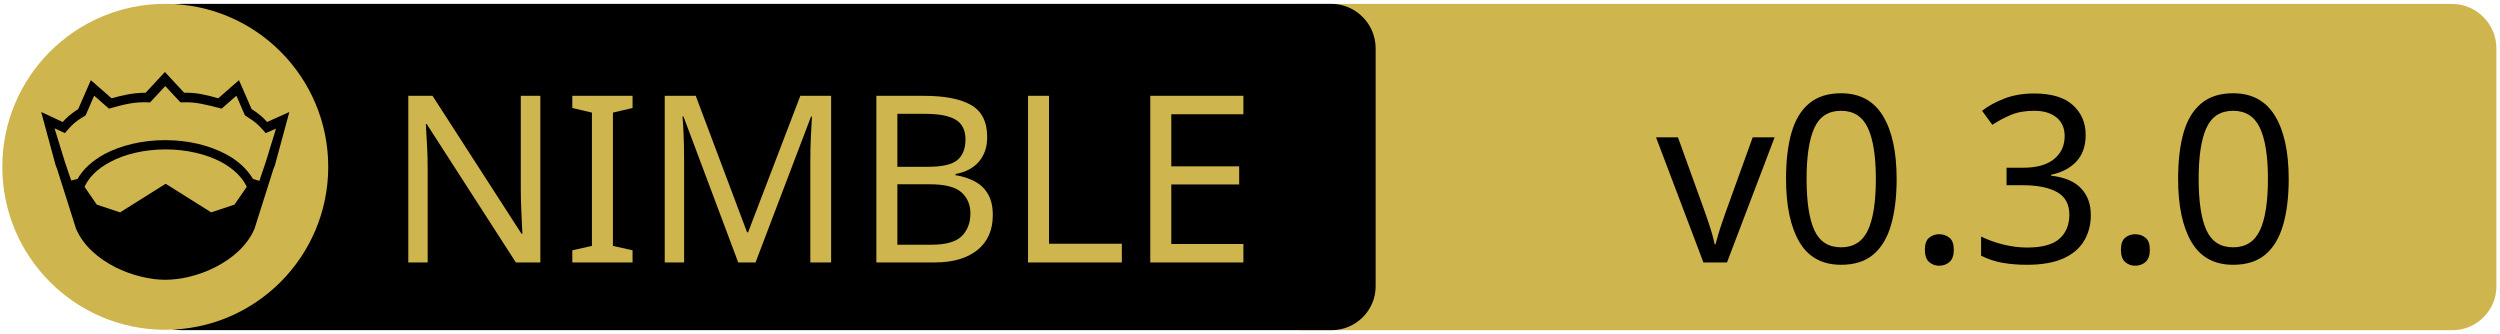
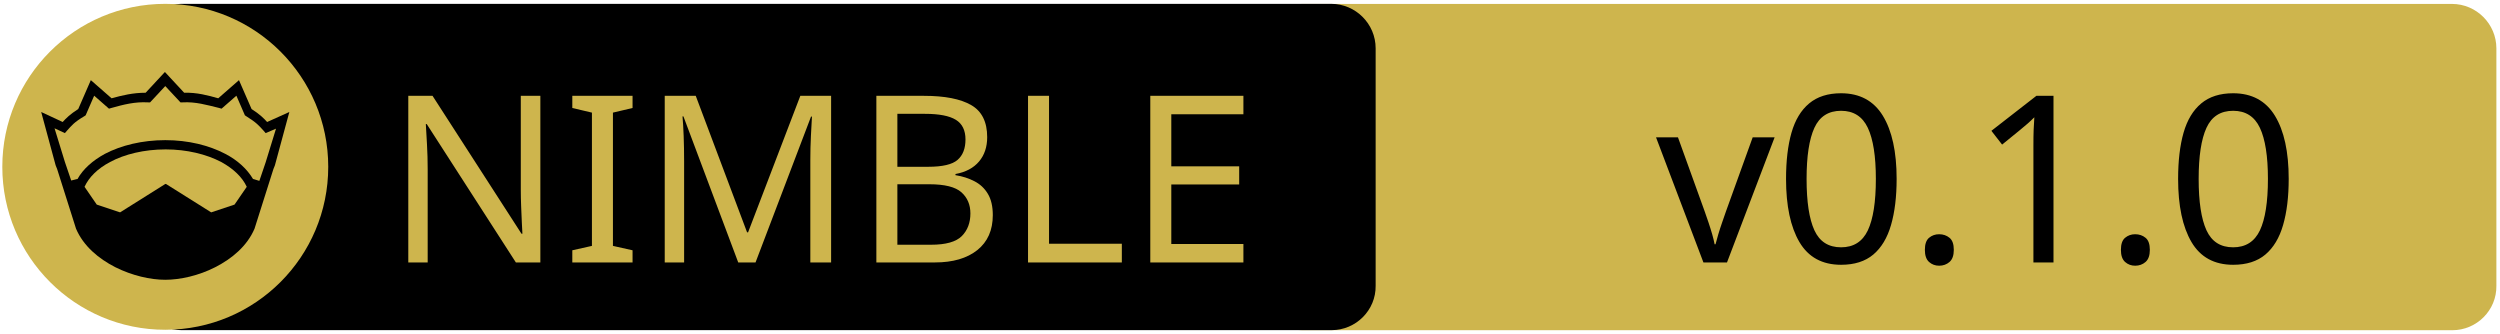
<svg xmlns="http://www.w3.org/2000/svg" xmlns:xlink="http://www.w3.org/1999/xlink" width="675" height="90" xml:space="preserve" version="1.1">
-   <a xlink:href="https://github.com/cryo2010/nim-navi">
+   <a xlink:href="https://github.com/nim-foundry/blake3">
    <g>
      <path fill="#CEB54D" id="svg_15" d="m662.123,89.159l-310.5,0c-6.6,0 -12,-5.4 -12,-12l0,-64.1c0,-6.6 5.4,-12 12,-12l310.4,0c6.6,0 12,5.4 12,12l0,64.1c0.1,6.6 -5.3,12 -11.9,12z" />
      <path id="svg_1" d="m359.524,89.139l-310.5,0c-6.6,0 -12,-5.4 -12,-12l0,-64.1c0,-6.6 5.4,-12 12,-12l310.4,0c6.6,0 12,5.4 12,12l0,64.1c0.1,6.6 -5.3,12 -11.9,12z" />
      <rect id="svg_2" fill="none" height="45.9" width="315.3" class="st0" y="24.539" x="60.224" />
      <circle id="svg_4" fill="#CEB54D" r="44" cy="45.039" cx="44.624" class="st1" />
      <g id="XMLID_4_">
        <path id="svg_5" d="m78.124,30.239l-3.9,14.4l-0.4,1l-5.1,16.1c0,0 0,0 0,0c-2,4.7 -6.1,8.1 -10.6,10.4c-4.5,2.3 -9.5,3.4 -13.5,3.4c-4,0 -8.9,-1.1 -13.5,-3.4c-4.5,-2.3 -8.6,-5.7 -10.6,-10.4c0,0 0,0 0,0l-5.1,-16.1l-0.4,-1l-3.9,-14.4l5.8,2.7c0.9,-1 2,-2.1 4.2,-3.5l3.4,-7.8l5.6,4.9c2.9,-0.8 5.8,-1.5 9.2,-1.5l5.2,-5.6l5.2,5.6c3.4,-0.1 6.4,0.7 9.2,1.5l5.6,-4.9l3.4,7.8c2.2,1.4 3.3,2.5 4.2,3.5l6,-2.7z" />
        <g id="XMLID_6_">
          <g id="svg_6">
            <path id="svg_7" fill="#CEB54D" d="m66.624,50.439l-3.3,4.8l-6.3,2.1l-12.1,-7.6c-0.1,-0.1 -0.3,-0.1 -0.4,0l-12.1,7.6l-6.3,-2.1l-3.3,-4.8c1.2,-2.6 3.5,-4.9 6.9,-6.7c3.9,-2.1 9.2,-3.4 15,-3.4c5.7,0 11,1.3 15,3.4c3.3,1.8 5.7,4.1 6.9,6.7z" class="st1" />
          </g>
          <g id="svg_8" />
        </g>
        <g id="XMLID_5_">
          <g id="svg_9">
            <path id="svg_10" fill="#CEB54D" d="m74.524,34.739l-2.8,9.1l-1.7,5l-1.6,-0.5c0,0 -0.1,0 -0.1,0c-1.6,-2.7 -4.2,-5.1 -7.5,-6.8c-4.4,-2.3 -10,-3.7 -16.2,-3.7c-6.2,0 -11.9,1.4 -16.3,3.7c-3.3,1.8 -5.9,4.1 -7.4,6.8c0,0 -0.1,0 -0.1,0l-1.6,0.4l-1.7,-5l-2.8,-9.1l2.8,1.3l0.6,-0.7c1.2,-1.3 1.8,-2.2 4.7,-3.9l0.3,-0.2l2.3,-5.3l4,3.5l0.7,-0.2c3.2,-0.9 6.3,-1.7 9.8,-1.5l0.6,0l4.1,-4.4l4.1,4.4l0.6,0c3.5,-0.2 6.5,0.7 9.8,1.5l0.7,0.2l4,-3.5l2.3,5.3l0.3,0.2c2.9,1.8 3.5,2.6 4.7,3.9l0.6,0.7l2.8,-1.2z" class="st1" />
          </g>
          <g id="svg_11" />
        </g>
      </g>
      <text x="-442" y="-350.021" id="svg_16" font-size="63px" font-family="'PT Sans Caption', 'Tahoma', 'Helvetica Neue Medium', 'PT Sans', sans-serif" fill="#CEB54D" class="st1 st2 st3" transform="matrix(1 0 0 1 546.13 420.879)">NIMBLE</text>
-       <text x="-99.0" y="-350.012" id="svg_17" font-size="63.012px" font-family="'PT Sans Caption', 'Tahoma', 'Helvetica Neue Medium', 'PT Sans', sans-serif" fill="#000000" class="st1 st2 st3" transform="matrix(1 0 0 1 546.13 420.879)">v0.3.0</text>
+       <text x="-99.0" y="-350.012" id="svg_17" font-size="63.012px" font-family="'PT Sans Caption', 'Tahoma', 'Helvetica Neue Medium', 'PT Sans', sans-serif" fill="#000000" class="st1 st2 st3" transform="matrix(1 0 0 1 546.13 420.879)">v0.1.0</text>
    </g>
  </a>
</svg>
